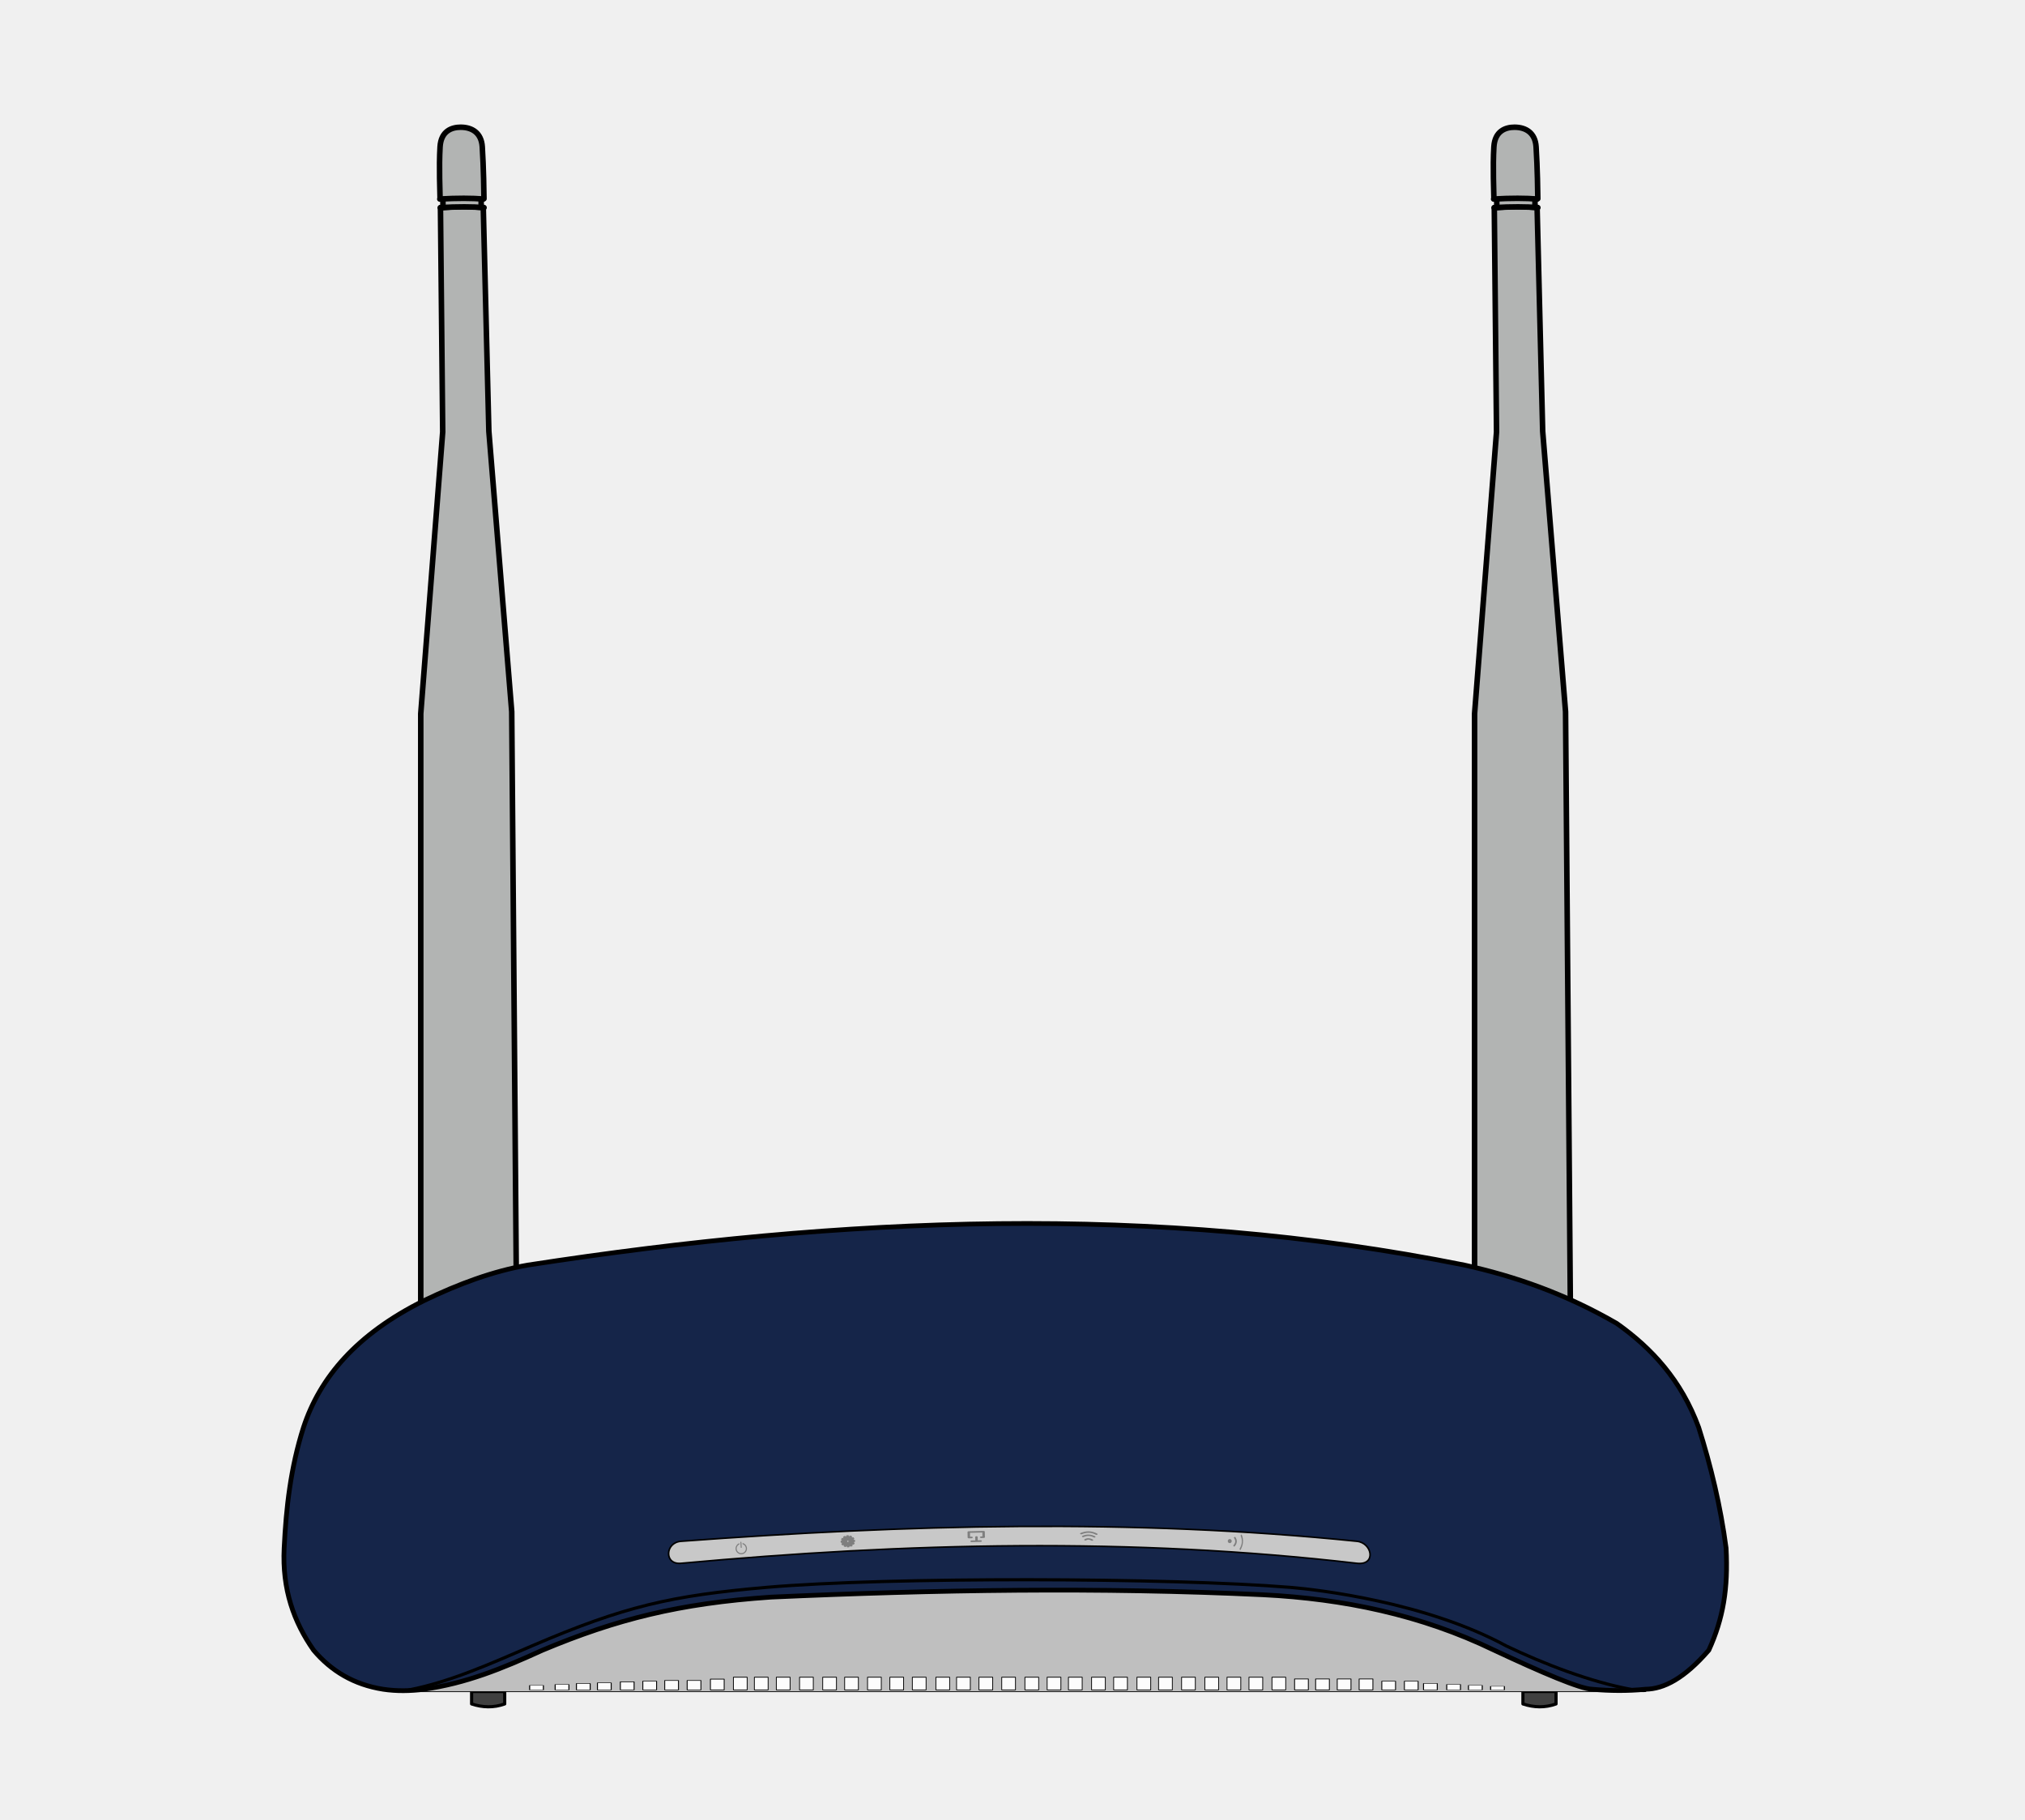
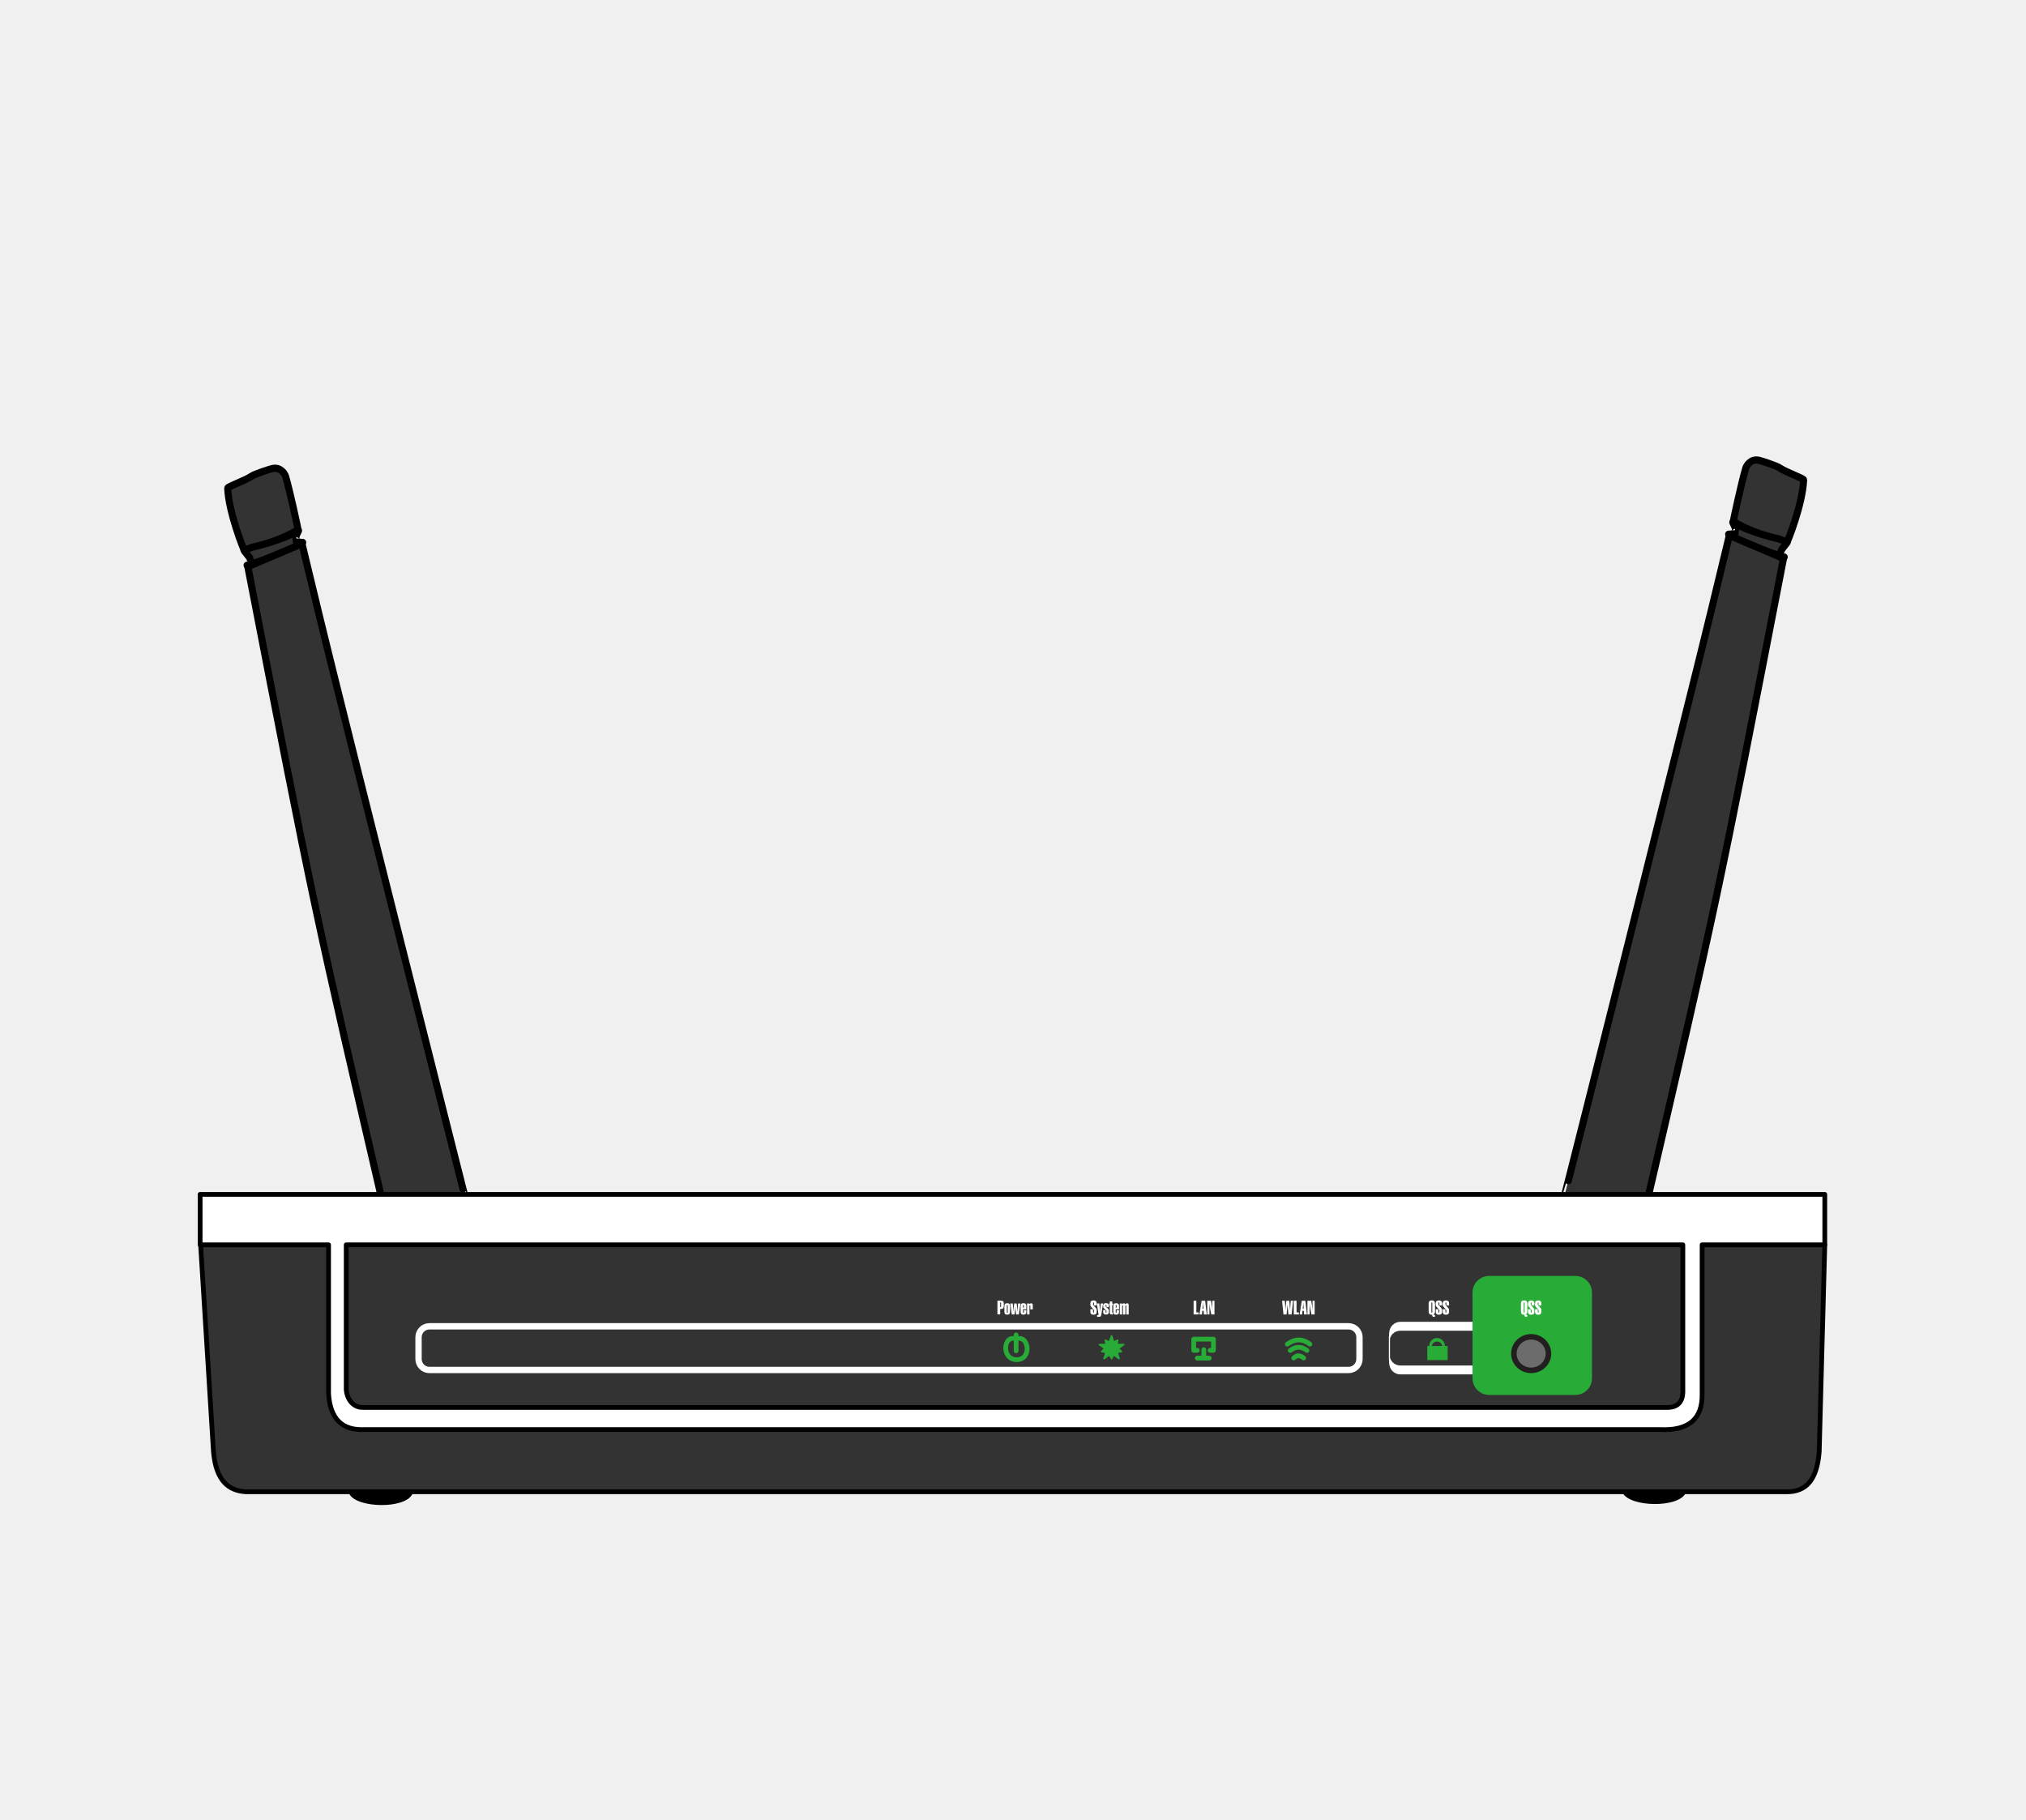
- <svg xmlns="http://www.w3.org/2000/svg" width="100%" height="100%" viewBox="0 0 1280 1150" version="1.1" xml:space="preserve" style="fill-rule:evenodd;clip-rule:evenodd;stroke-linecap:round;stroke-linejoin:round;stroke-miterlimit:1.414;">
-   <g>
-     <g transform="matrix(0.801098,0,0,0.801098,111.492,33.8783)">
-       <g id="Antenne Links">
-         <g>
-           <g transform="matrix(1,0,0,1,-774.378,-3.15595)">
-             <path d="M1016.53,124.619L1020.93,301.171L1038.98,522.435L1043.24,1048.51L1043.34,1047.87C1042.55,1048.66 1036.04,1054.15 1004.23,1054.77C972.911,1055.37 970.935,1051.94 967.466,1051.24L967.191,1051.3L967.191,524.062L984.513,301.705L982.747,124.897C994.27,123.665 1005.51,123.655 1016.53,124.619Z" style="fill:rgb(178,180,179);stroke-width:4.37px;stroke:black;" />
-           </g>
-           <g transform="matrix(1,0,0,1,-774.378,-3.15595)">
-             <path d="M984.703,117.906L984.703,124.656L982.618,124.676C996.416,123.902 1007.78,123.949 1017.13,124.676L1014.86,123.88L1014.86,118.475L1016.74,117.906C1007.39,117.18 996.023,117.133 982.225,117.906L982.438,117.653C982.428,113.255 981.481,92.528 982.438,76.704C983.201,64.092 991.781,61.281 998.604,61.255C1007.64,61.221 1015.03,65.675 1015.74,76.704C1016.77,92.72 1017.06,113.91 1017.08,117.653" style="fill:rgb(178,180,179);stroke-width:4.37px;stroke:black;" />
-           </g>
+ <svg xmlns="http://www.w3.org/2000/svg" xmlns:xlink="http://www.w3.org/1999/xlink" clip-rule="evenodd" fill-rule="evenodd" stroke-linecap="round" stroke-linejoin="round" stroke-miterlimit="1.414" version="1.1" viewBox="0 0 7112 6389" xml:space="preserve">
+   <g id="a">
+     <g transform="matrix(11.222 0 0 11.483 -2689.2 563.77)">
+       <path d="m798.73 116.4c-4.169-0.044-13.869-4.181-16.922-6.048 0.046-0.361 2.522-11.741 3.906-16.292 0.22-0.726 1.552-3.052 4.228-2.411 0.842 0.202 5.463 1.661 6.417 2.316 1.829 1.258 7.492 3.198 7.474 3.661-0.288 7.429-5.103 19.108-5.103 18.774z" fill="#333" stroke="#000" stroke-width="2.2px" />
+     </g>
+     <g transform="matrix(5.5556 0 0 5.5556 350.18 1412.8)">
+       <path d="m1064.2 97.575c2.621 1.167-29.654-9.364-34.964-14.309l3.965-0.243c0.1 0 0.289-3.237 0.409-3.366l-1.75-3.841c11.59 6.637 29.241 10.471 29.241 10.471l5.167 1.995c-0.21 0.785-3.791 4.448-3.791 5.411" fill="#333" stroke="#000" stroke-width="4.5px" />
+     </g>
+     <path d="m5486.3 4223.9c93.444 13.061 187.89 28.244 283.51 45.928 257.51-1107.9 258.31-1108.3 490.86-2309.2-190-80.767 0 0-190-80.767l-64.138 265.66c-73.215 303.25-519.69 2077.4-520.71 2075.7" fill="#333" stroke="#000" stroke-width="25px" />
+   </g>
+   <g transform="scale(5.5556)">
+     <path d="m1026 942.66c4.17 8.72 34.6 9.284 38.4 0" stroke="#000" stroke-width="2px" />
+     <g transform="translate(-804.57 .6497)">
+       <path d="m1026 942.66c4.17 8.72 34.6 9.284 38.4 0" stroke="#000" stroke-width="2px" />
+     </g>
+   </g>
+   <use transform="matrix(-1 0 0 1 7130.7 28.929)" width="100%" height="100%" xlink:href="#a" />
+   <g transform="scale(5.5556)" stroke="#000" stroke-width="3px">
+     <path d="m126.71 786.6h1026.3l-3.53 130.91c-1.39 17.201-7.91 25.523-21.18 25.161h-972.96c-10.845-0.647-18.813-6.822-20.449-25.161l-8.139-130.91z" fill="#333" />
+     <path d="m126.41 754.76h1026.6v31.853h-77.51v94.053c0.37 16.555-9.13 23.574-26.83 22.693h-818.43c-13.894 0.67-21.64-6.633-22.635-22.693v-94.053h-81.146v-31.853" fill="#fff" />
+     <path d="m218.77 786.61h844.56v91.594c0.24 7.169-2.76 11.444-10.54 11.174h-823.62c-6.638 0.055-10.024-6.042-10.407-11.174v-91.594z" fill="#333" />
+   </g>
+   <g transform="scale(5.5556)">
+     <path d="m859 845.01c0-3.809-3.093-6.902-6.902-6.902h-580.74c-3.809 0-6.901 3.093-6.901 6.902v13.804c0 3.809 3.092 6.901 6.901 6.901h580.74c3.809 0 6.902-3.092 6.902-6.901v-13.804z" fill="none" stroke="#fff" stroke-width="4px" />
+     <g transform="matrix(.12918 0 0 1 843.76 -.019639)">
+       <path d="m859 845.01c0-3.809-23.94-6.902-53.428-6.902h-487.69c-29.487 0-53.427 3.093-53.427 6.902v13.804c0 3.809 23.94 6.901 53.427 6.901h487.69c29.488 0 53.428-3.092 53.428-6.901v-13.804z" fill="none" stroke="#fff" stroke-width="5.61px" />
+     </g>
+     <path d="m1004.9 816.8c0-5.252-4.27-9.516-9.518-9.516h-54.431c-5.252 0-9.516 4.264-9.516 9.516v54.167c0 5.252 4.264 9.516 9.516 9.516h54.431c5.248 0 9.518-4.264 9.518-9.516v-54.167z" fill="#29ac37" stroke="#29ac37" stroke-width="2px" />
+     <g transform="matrix(.68638 0 0 .68638 339.25 170.87)">
+       <g transform="translate(.11705 -1.8781)" fill="none" stroke="#29ac37" stroke-width="4.37px">
+         <path d="m437.9 985.14c-8.713 0.039-9.553 19.192 3.247 19.532 13.799 0.36 11.854-19.337 3.214-19.532" />
+         <path d="m441.05 996.54v-14.637" />
+       </g>
+       <g transform="translate(39.416 -.95641)">
+         <path d="m489.59 981.9 1.911 5.777 3.684-1.786-0.591 3.992h6.185l-5.004 3.57 2.867 2.888-4.048 0.682 1.911 5.782-5.004-3.575-1.911 3.575-1.911-3.575-5.004 3.575 1.911-5.782-4.048-0.682 2.867-2.888-5.004-3.57h6.185l-0.591-3.992 3.684 1.786 1.911-5.777z" fill="#29ac37" stroke="#29ac37" stroke-width="1.46px" />
+       </g>
+       <g transform="translate(164.25 -.29638)" fill="none" stroke="#29ac37" stroke-width="4.37px">
+         <path d="m532.5 1001.6c3.037-3.06 6.083-2.457 9.134 0" />
+         <path d="m529.22 994.65c5.176-3.942 10.31-3.82 15.405 0" />
+         <path d="m526.54 988.85c6.781-4.897 13.694-5.464 20.791 0" />
+       </g>
+       <g transform="translate(-18.429 -1.8002)" fill="none" stroke="#29ac37" stroke-width="4.37px">
+         <path d="m626.35 996.05h-3.276v-10.303h18.143v10.303h-3.033" />
+         <path d="m626.3 1003.2h11.042-4.985v-7.799" />
+       </g>
+       <g transform="matrix(1.4569 0 0 2.6111 -350.88 -1597.4)">
+         <g transform="translate(0 96.259)">
+           <rect x="803.72" y="895.02" width="12.343" height="4.453" fill="#29ac37" stroke="#29ac37" stroke-width=".52px" />
+         </g>
+         <g transform="matrix(1 0 0 .7209 0 346.06)">
+           <path d="m805.46 895.02c0.036-4.544 8.228-4.52 8.282 0" fill="none" stroke="#29ac37" stroke-width="1.73px" />
        </g>
      </g>
    </g>
-     <g transform="matrix(0.801098,0,0,0.801098,777.614,33.8783)">
-       <g id="Antenne Rechts">
-         <g>
-           <g transform="matrix(1,0,0,1,-774.378,-3.15595)">
-             <path d="M1016.53,124.619L1020.93,301.171L1038.98,522.435L1043.24,1048.51L1043.34,1047.87C1042.55,1048.66 1036.04,1054.15 1004.23,1054.77C972.911,1055.37 970.935,1051.94 967.466,1051.24L967.191,1051.3L967.191,524.062L984.513,301.705L982.747,124.897C994.27,123.665 1005.51,123.655 1016.53,124.619Z" style="fill:rgb(178,180,179);stroke-width:4.37px;stroke:black;" />
-           </g>
-           <g transform="matrix(1,0,0,1,-774.378,-3.15595)">
-             <path d="M984.703,117.906L984.703,124.656L982.618,124.676C996.416,123.902 1007.78,123.949 1017.13,124.676L1014.86,123.88L1014.86,118.475L1016.74,117.906C1007.39,117.18 996.023,117.133 982.225,117.906L982.438,117.653C982.428,113.255 981.481,92.528 982.438,76.704C983.201,64.092 991.781,61.281 998.604,61.255C1007.64,61.221 1015.03,65.675 1015.74,76.704C1016.77,92.72 1017.06,113.91 1017.08,117.653" style="fill:rgb(178,180,179);stroke-width:4.37px;stroke:black;" />
-           </g>
-         </g>
+     <g transform="translate(319.46 -218.42)">
+       <g transform="translate(-100.29 2.3366)" fill="#fff" fill-rule="nonzero">
+         <path d="m413.37 1041.6v-2c0-0.2-0.035-0.33-0.103-0.39-0.068-0.07-0.202-0.1-0.401-0.1h-0.071v2.97h0.106c0.18 0 0.303-0.03 0.369-0.1s0.1-0.2 0.1-0.38zm-2.303 5.05v-8.64h2.015c0.692 0 1.199 0.13 1.521 0.38s0.483 0.65 0.483 1.19v1.84c0 0.67-0.159 1.15-0.477 1.44-0.319 0.28-0.855 0.43-1.609 0.43h-0.205v3.36h-1.728z" />
+         <path d="m417 1041.1v4.18c0 0.15 0.021 0.26 0.064 0.33 0.043 0.06 0.113 0.09 0.211 0.09s0.168-0.03 0.211-0.09c0.043-0.07 0.064-0.18 0.064-0.33v-4.18c0-0.15-0.022-0.26-0.067-0.33-0.045-0.06-0.118-0.1-0.22-0.1-0.094 0-0.161 0.04-0.202 0.1s-0.061 0.17-0.061 0.33zm-1.536 0.47c0-0.72 0.14-1.23 0.419-1.52 0.28-0.3 0.74-0.45 1.38-0.45 0.641 0 1.101 0.15 1.38 0.45 0.279 0.29 0.419 0.8 0.419 1.52v3.31c0 0.71-0.14 1.21-0.419 1.51s-0.739 0.45-1.38 0.45c-0.64 0-1.1-0.15-1.38-0.45-0.279-0.3-0.419-0.8-0.419-1.51v-3.31z" />
+         <path d="m420.14 1046.7-0.943-6.91h1.547l0.287 3.58c0.015 0.23 0.027 0.48 0.035 0.75s0.012 0.56 0.012 0.87h0.058c0.016-0.58 0.057-1.14 0.123-1.71 4e-3 -0.04 8e-3 -0.07 0.012-0.09l0.381-3.4h1.599l0.311 3.58c4e-3 0.04 0.013 0.23 0.026 0.59 0.014 0.35 0.029 0.7 0.044 1.03h0.065c0.023-0.51 0.06-1.04 0.111-1.58 0.012-0.11 0.018-0.18 0.018-0.21l0.31-3.41h1.477l-1.031 6.91h-1.764l-0.287-3.16c-8e-3 -0.1-0.018-0.3-0.03-0.59-0.011-0.29-0.023-0.63-0.035-1.01h-0.058c-0.02 0.51-0.059 1-0.117 1.47v0.02l-0.411 3.27h-1.74z" />
+         <path d="m427.23 1041.1v1.3h0.551v-1.3c0-0.16-0.022-0.26-0.065-0.33-0.043-0.06-0.113-0.1-0.211-0.1-0.097 0-0.168 0.04-0.211 0.1-0.043 0.07-0.064 0.17-0.064 0.33zm0 4.18c0 0.15 0.021 0.26 0.064 0.33 0.043 0.06 0.114 0.09 0.211 0.09 0.098 0 0.168-0.03 0.211-0.09 0.043-0.07 0.065-0.18 0.065-0.33v-1.29h1.523v1.28c0 0.5-0.157 0.89-0.472 1.16-0.314 0.28-0.756 0.41-1.327 0.41-0.644 0-1.105-0.14-1.383-0.44-0.277-0.3-0.416-0.81-0.416-1.52v-3.31c0-0.73 0.137-1.24 0.411-1.53 0.273-0.3 0.732-0.44 1.377-0.44 0.566 0 1.009 0.13 1.33 0.39 0.32 0.27 0.48 0.63 0.48 1.1v2.34h-2.074v1.85z" />
+         <path d="m429.79 1046.7v-6.91h1.5v0.58h0.023c0.129-0.24 0.283-0.42 0.463-0.54 0.18-0.11 0.389-0.17 0.627-0.17 0.332 0 0.581 0.1 0.747 0.3 0.166 0.19 0.249 0.49 0.249 0.88v2.67h-1.535v-2.17c0-0.16-0.021-0.26-0.062-0.32s-0.112-0.09-0.214-0.09c-0.093 0-0.163 0.04-0.208 0.1-0.045 0.07-0.067 0.17-0.067 0.31v5.36h-1.523z" />
+         <path d="m469.78 1039.6c0-0.56 0.177-0.98 0.53-1.29 0.354-0.3 0.849-0.46 1.485-0.46 0.641 0 1.135 0.16 1.483 0.46 0.347 0.31 0.521 0.75 0.521 1.32v1.41h-1.716v-1.53c0-0.16-0.022-0.27-0.065-0.33s-0.117-0.09-0.223-0.09c-0.109 0-0.186 0.03-0.231 0.1-0.045 0.06-0.067 0.17-0.067 0.32v0.76c0 0.13 0.016 0.25 0.049 0.34 0.034 0.1 0.087 0.19 0.162 0.28l1.658 1.82c0.156 0.17 0.267 0.35 0.334 0.54 0.066 0.18 0.099 0.48 0.099 0.89v1.01c0 0.55-0.175 0.98-0.524 1.28-0.35 0.3-0.847 0.45-1.491 0.45-0.66 0-1.16-0.16-1.497-0.47-0.338-0.31-0.507-0.77-0.507-1.38v-1.62h1.717v1.74c0 0.15 0.022 0.25 0.067 0.32s0.122 0.1 0.231 0.1c0.102 0 0.175-0.03 0.22-0.1 0.045-0.06 0.068-0.17 0.068-0.32v-0.92c0-0.12-0.023-0.24-0.068-0.34-0.045-0.11-0.122-0.23-0.231-0.35l-1.559-1.77c-0.16-0.17-0.274-0.36-0.343-0.54-0.068-0.18-0.102-0.42-0.102-0.73v-0.13-0.77z" />
+         <path d="m476.74 1046.7c-0.09 0.59-0.236 0.99-0.437 1.2s-0.528 0.31-0.981 0.31h-1.295v-1.11h0.65c0.102 0 0.175-0.02 0.22-0.05s0.067-0.09 0.067-0.17c0-0.02-4e-3 -0.07-0.011-0.14-8e-3 -0.06-0.024-0.19-0.047-0.37l-1.008-6.63h1.57l0.264 3.48c0.012 0.16 0.023 0.38 0.035 0.67 0.012 0.28 0.025 0.63 0.041 1.04h0.041c0.02-0.26 0.042-0.53 0.067-0.82 0.026-0.28 0.06-0.63 0.103-1.04l0.346-3.33h1.429l-1.054 6.96z" />
+         <path d="m481.49 1045.2c0 0.51-0.155 0.91-0.463 1.18-0.309 0.28-0.754 0.41-1.336 0.41-0.57 0-1.015-0.13-1.333-0.41-0.319-0.28-0.478-0.67-0.478-1.16v-1.28h1.535v1.29c0 0.15 0.022 0.26 0.065 0.33 0.043 0.06 0.113 0.09 0.211 0.09 0.097 0 0.168-0.03 0.211-0.09 0.043-0.07 0.064-0.18 0.064-0.33v-0.62c0-0.28-0.254-0.63-0.761-1.03-0.11-0.09-0.196-0.16-0.258-0.21l-0.012-0.01c-0.703-0.58-1.055-1.16-1.055-1.75v-0.62c0-0.45 0.158-0.81 0.475-1.06 0.316-0.26 0.758-0.38 1.324-0.38 0.574 0 1.02 0.13 1.336 0.4 0.316 0.26 0.475 0.63 0.475 1.12v1.05h-1.524v-1.07c0-0.16-0.021-0.26-0.064-0.33-0.043-0.06-0.114-0.1-0.211-0.1-0.098 0-0.168 0.04-0.211 0.1-0.043 0.07-0.065 0.17-0.065 0.33v0.36c0 0.32 0.245 0.66 0.733 1.04 0.113 0.08 0.201 0.15 0.264 0.2 0.48 0.39 0.78 0.69 0.899 0.91 0.119 0.21 0.179 0.5 0.179 0.84v0.8z" />
+         <path d="m481.68 1040.9v-1.11h0.387v-1.28h1.535v1.28h0.445v1.11h-0.445v4.2c0 0.21 0.026 0.35 0.079 0.41 0.053 0.05 0.157 0.08 0.313 0.08h0.053v1.11h-0.961c-0.371 0-0.634-0.08-0.788-0.25s-0.231-0.49-0.231-0.96v-4.59h-0.387z" />
+         <path d="m485.81 1041.1v1.3h0.551v-1.3c0-0.16-0.022-0.26-0.065-0.33-0.043-0.06-0.113-0.1-0.211-0.1-0.097 0-0.168 0.04-0.211 0.1-0.043 0.07-0.064 0.17-0.064 0.33zm0 4.18c0 0.15 0.021 0.26 0.064 0.33 0.043 0.06 0.114 0.09 0.211 0.09 0.098 0 0.168-0.03 0.211-0.09 0.043-0.07 0.065-0.18 0.065-0.33v-1.29h1.523v1.28c0 0.5-0.157 0.89-0.472 1.16-0.314 0.28-0.756 0.41-1.327 0.41-0.644 0-1.105-0.14-1.383-0.44-0.277-0.3-0.416-0.81-0.416-1.52v-3.31c0-0.73 0.137-1.24 0.411-1.53 0.273-0.3 0.732-0.44 1.377-0.44 0.566 0 1.009 0.13 1.33 0.39 0.32 0.27 0.48 0.63 0.48 1.1v2.34h-2.074v1.85z" />
+         <path d="m488.37 1046.7v-6.91h1.488v0.58h0.023c0.121-0.24 0.273-0.42 0.454-0.53 0.182-0.12 0.394-0.18 0.636-0.18 0.231 0 0.424 0.06 0.58 0.18s0.272 0.3 0.346 0.53h0.023c0.137-0.24 0.296-0.42 0.478-0.53 0.182-0.12 0.391-0.18 0.63-0.18 0.336 0 0.584 0.1 0.744 0.29s0.24 0.49 0.24 0.89v5.86h-1.529v-5.36c0-0.16-0.021-0.26-0.062-0.32s-0.112-0.09-0.214-0.09c-0.093 0-0.163 0.04-0.208 0.1-0.044 0.07-0.067 0.17-0.067 0.31v5.36h-1.5v-5.36c0-0.16-0.02-0.26-0.061-0.32s-0.113-0.09-0.214-0.09c-0.094 0-0.163 0.04-0.208 0.1-0.045 0.07-0.068 0.17-0.068 0.31v5.36h-1.511z" />
+         <path d="m535.02 1046.7v-8.64h1.728v7.34h1.489v1.3h-3.217z" />
+         <path d="m538.71 1046.7 1.383-8.64h2.209l1.02 8.64h-1.787l-0.17-2.3h-0.856l-0.223 2.3h-1.576zm1.934-3.57h0.639l-0.194-2.64c-0.011-0.14-0.021-0.41-0.029-0.8-4e-3 -0.17-6e-3 -0.3-6e-3 -0.39h-0.064c-0.016 0.33-0.03 0.6-0.041 0.79-0.012 0.2-0.022 0.33-0.03 0.39l-0.275 2.65z" />
+         <path d="m543.66 1046.7v-8.64h2.367l0.609 3.66c0.055 0.33 0.102 0.7 0.141 1.11 0.039 0.4 0.072 0.87 0.099 1.39h0.071c-0.028-0.61-0.048-1.14-0.062-1.6-0.013-0.45-0.02-0.78-0.02-0.98l-0.012-3.58h1.354v8.64h-2.028l-0.885-4.69c-0.035-0.18-0.079-0.46-0.131-0.83-0.053-0.37-0.107-0.78-0.162-1.22h-0.046c0.023 0.36 0.042 0.67 0.055 0.94 0.014 0.27 0.021 0.49 0.021 0.67v5.13h-1.371z" />
+         <path d="m591.79 1046.7-0.862-8.64h1.735l0.205 3.3c0.019 0.29 0.036 0.61 0.049 0.95 0.014 0.35 0.031 0.85 0.05 1.5h0.059c0.027-0.39 0.056-0.75 0.085-1.09 0.029-0.33 0.057-0.62 0.085-0.85l0.451-3.81h1.828l0.358 4.08c3e-3 0.07 0.021 0.29 0.052 0.67s0.059 0.72 0.082 1h0.059c0.015-0.48 0.034-0.92 0.056-1.32 0.021-0.41 0.045-0.8 0.073-1.18l0.269-3.25h1.448l-0.932 8.64h-1.992l-0.434-4.63c-0.015-0.16-0.03-0.36-0.044-0.57-0.013-0.22-0.026-0.5-0.038-0.84h-0.064l-0.61 6.04h-1.968z" />
+         <path d="m598.33 1046.7v-8.64h1.728v7.34h1.488v1.3h-3.216z" />
+         <path d="m602.02 1046.7 1.383-8.64h2.209l1.019 8.64h-1.787l-0.17-2.3h-0.855l-0.223 2.3h-1.576zm1.934-3.57h0.638l-0.193-2.64c-0.012-0.14-0.022-0.41-0.029-0.8-4e-3 -0.17-6e-3 -0.3-6e-3 -0.39h-0.065c-0.015 0.33-0.029 0.6-0.041 0.79-0.011 0.2-0.021 0.33-0.029 0.39l-0.275 2.65z" />
+         <path d="m606.96 1046.7v-8.64h2.368l0.609 3.66c0.055 0.33 0.101 0.7 0.141 1.11 0.039 0.4 0.072 0.87 0.099 1.39h0.07c-0.027-0.61-0.047-1.14-0.061-1.6-0.014-0.45-0.021-0.78-0.021-0.98l-0.011-3.58h1.353v8.64h-2.027l-0.885-4.69c-0.035-0.18-0.079-0.46-0.132-0.83-0.052-0.37-0.106-0.78-0.161-1.22h-0.047c0.024 0.36 0.042 0.67 0.056 0.94s0.02 0.49 0.02 0.67v5.13h-1.371z" />
+         <path d="m685.26 1039.5v5.64c0 0.15 0.023 0.26 0.068 0.32 0.044 0.07 0.118 0.1 0.219 0.1 0.11 0 0.187-0.03 0.232-0.1s0.067-0.17 0.067-0.32v-5.64c0-0.16-0.022-0.26-0.067-0.33-0.045-0.06-0.122-0.09-0.232-0.09-0.101 0-0.175 0.03-0.219 0.1-0.045 0.07-0.068 0.17-0.068 0.32zm-1.728 0.58c0-0.81 0.156-1.38 0.468-1.72 0.313-0.34 0.829-0.52 1.547-0.52 0.719 0 1.235 0.17 1.547 0.51 0.313 0.34 0.469 0.91 0.469 1.73v4.57c0 0.59-0.074 1.03-0.223 1.33-0.148 0.3-0.402 0.53-0.761 0.69 0 0.1 0.02 0.17 0.061 0.21s0.105 0.06 0.19 0.06h0.698v1.26h-1.067c-0.222 0-0.394-0.11-0.515-0.33s-0.182-0.53-0.182-0.94v-0.06c-0.066 0-0.127 0.01-0.182 0.01h-0.158c-0.652 0-1.131-0.18-1.435-0.53-0.305-0.36-0.457-0.93-0.457-1.7v-4.57z" />
+         <path d="m688 1039.6c0-0.56 0.177-0.98 0.531-1.29 0.353-0.3 0.848-0.46 1.485-0.46 0.641 0 1.135 0.16 1.483 0.46 0.347 0.31 0.521 0.75 0.521 1.32v1.41h-1.717v-1.53c0-0.16-0.021-0.27-0.064-0.33s-0.117-0.09-0.223-0.09c-0.109 0-0.186 0.03-0.231 0.1-0.045 0.06-0.068 0.17-0.068 0.32v0.76c0 0.13 0.017 0.25 0.05 0.34 0.033 0.1 0.087 0.19 0.161 0.28l1.658 1.82c0.157 0.17 0.268 0.35 0.334 0.54 0.067 0.18 0.1 0.48 0.1 0.89v1.01c0 0.55-0.175 0.98-0.524 1.28-0.35 0.3-0.847 0.45-1.492 0.45-0.66 0-1.159-0.16-1.497-0.47s-0.507-0.77-0.507-1.38v-1.62h1.717v1.74c0 0.15 0.023 0.25 0.068 0.32s0.122 0.1 0.231 0.1c0.102 0 0.175-0.03 0.22-0.1 0.045-0.06 0.067-0.17 0.067-0.32v-0.92c0-0.12-0.022-0.24-0.067-0.34-0.045-0.11-0.122-0.23-0.232-0.35l-1.558-1.77c-0.16-0.17-0.275-0.36-0.343-0.54s-0.103-0.42-0.103-0.73v-0.13-0.77z" />
+         <path d="m692.42 1039.6c0-0.56 0.177-0.98 0.531-1.29 0.353-0.3 0.848-0.46 1.485-0.46 0.641 0 1.135 0.16 1.482 0.46 0.348 0.31 0.522 0.75 0.522 1.32v1.41h-1.717v-1.53c0-0.16-0.021-0.27-0.064-0.33s-0.117-0.09-0.223-0.09c-0.109 0-0.186 0.03-0.231 0.1-0.045 0.06-0.068 0.17-0.068 0.32v0.76c0 0.13 0.017 0.25 0.05 0.34 0.033 0.1 0.087 0.19 0.161 0.28l1.658 1.82c0.157 0.17 0.268 0.35 0.334 0.54 0.067 0.18 0.1 0.48 0.1 0.89v1.01c0 0.55-0.175 0.98-0.524 1.28-0.35 0.3-0.847 0.45-1.492 0.45-0.66 0-1.159-0.16-1.497-0.47s-0.507-0.77-0.507-1.38v-1.62h1.717v1.74c0 0.15 0.023 0.25 0.068 0.32s0.122 0.1 0.231 0.1c0.102 0 0.175-0.03 0.22-0.1 0.045-0.06 0.067-0.17 0.067-0.32v-0.92c0-0.12-0.022-0.24-0.067-0.34-0.045-0.11-0.122-0.23-0.232-0.35l-1.558-1.77c-0.16-0.17-0.275-0.36-0.343-0.54s-0.103-0.42-0.103-0.73v-0.13-0.77z" />
+         <path d="m743.58 1039.5v5.64c0 0.15 0.023 0.26 0.068 0.32 0.045 0.07 0.118 0.1 0.219 0.1 0.11 0 0.187-0.03 0.232-0.1s0.067-0.17 0.067-0.32v-5.64c0-0.16-0.022-0.26-0.067-0.33-0.045-0.06-0.122-0.09-0.232-0.09-0.101 0-0.174 0.03-0.219 0.1s-0.068 0.17-0.068 0.32zm-1.728 0.58c0-0.81 0.156-1.38 0.469-1.72 0.312-0.34 0.828-0.52 1.546-0.52 0.719 0 1.235 0.17 1.547 0.51 0.313 0.34 0.469 0.91 0.469 1.73v4.57c0 0.59-0.074 1.03-0.223 1.33-0.148 0.3-0.402 0.53-0.761 0.69 0 0.1 0.02 0.17 0.061 0.21s0.105 0.06 0.191 0.06h0.697v1.26h-1.066c-0.223 0-0.395-0.11-0.516-0.33s-0.182-0.53-0.182-0.94v-0.06c-0.066 0-0.127 0.01-0.181 0.01h-0.159c-0.652 0-1.13-0.18-1.435-0.53-0.305-0.36-0.457-0.93-0.457-1.7v-4.57z" />
+         <path d="m746.32 1039.6c0-0.56 0.176-0.98 0.53-1.29 0.353-0.3 0.849-0.46 1.485-0.46 0.641 0 1.135 0.16 1.483 0.46 0.347 0.31 0.521 0.75 0.521 1.32v1.41h-1.717v-1.53c0-0.16-0.021-0.27-0.064-0.33s-0.117-0.09-0.223-0.09c-0.109 0-0.186 0.03-0.231 0.1-0.045 0.06-0.068 0.17-0.068 0.32v0.76c0 0.13 0.017 0.25 0.05 0.34 0.033 0.1 0.087 0.19 0.161 0.28l1.659 1.82c0.156 0.17 0.267 0.35 0.334 0.54 0.066 0.18 0.099 0.48 0.099 0.89v1.01c0 0.55-0.175 0.98-0.524 1.28-0.35 0.3-0.847 0.45-1.491 0.45-0.661 0-1.16-0.16-1.497-0.47-0.338-0.31-0.507-0.77-0.507-1.38v-1.62h1.716v1.74c0 0.15 0.023 0.25 0.068 0.32s0.122 0.1 0.231 0.1c0.102 0 0.175-0.03 0.22-0.1 0.045-0.06 0.067-0.17 0.067-0.32v-0.92c0-0.12-0.022-0.24-0.067-0.34-0.045-0.11-0.122-0.23-0.231-0.35l-1.559-1.77c-0.16-0.17-0.274-0.36-0.343-0.54-0.068-0.18-0.102-0.42-0.102-0.73v-0.13-0.77z" />
+         <path d="m750.74 1039.6c0-0.56 0.176-0.98 0.53-1.29 0.353-0.3 0.849-0.46 1.485-0.46 0.641 0 1.135 0.16 1.483 0.46 0.347 0.31 0.521 0.75 0.521 1.32v1.41h-1.717v-1.53c0-0.16-0.021-0.27-0.064-0.33s-0.117-0.09-0.223-0.09c-0.109 0-0.186 0.03-0.231 0.1-0.045 0.06-0.068 0.17-0.068 0.32v0.76c0 0.13 0.017 0.25 0.05 0.34 0.033 0.1 0.087 0.19 0.161 0.28l1.659 1.82c0.156 0.17 0.267 0.35 0.334 0.54 0.066 0.18 0.099 0.48 0.099 0.89v1.01c0 0.55-0.175 0.98-0.524 1.28-0.35 0.3-0.847 0.45-1.491 0.45-0.661 0-1.16-0.16-1.498-0.47-0.337-0.31-0.506-0.77-0.506-1.38v-1.62h1.716v1.74c0 0.15 0.023 0.25 0.068 0.32s0.122 0.1 0.231 0.1c0.102 0 0.175-0.03 0.22-0.1 0.045-0.06 0.067-0.17 0.067-0.32v-0.92c0-0.12-0.022-0.24-0.067-0.34-0.045-0.11-0.122-0.23-0.231-0.35l-1.559-1.77c-0.16-0.17-0.274-0.36-0.343-0.54-0.068-0.18-0.102-0.42-0.102-0.73v-0.13-0.77z" />
      </g>
-     </g>
-     <g id="front">
-       <g id="Füsse">
-         <path d="M962.639,1069.2L983.568,1069.2L983.568,1077.09C976.577,1079.61 969.602,1079.4 962.639,1077.09L962.639,1069.2Z" style="fill:rgb(64,64,64);stroke-width:2px;stroke:black;" />
-         <g transform="matrix(1,0,0,1,-664.54,0)">
-           <path d="M962.639,1069.2L983.568,1069.2L983.568,1077.09C976.577,1079.61 969.602,1079.4 962.639,1077.09L962.639,1069.2Z" style="fill:rgb(64,64,64);stroke-width:2px;stroke:black;" />
-         </g>
-       </g>
-       <g transform="matrix(8.70703,0,0,1,-1991.17,0)">
-         <rect x="258.358" y="1001.32" width="89.597" height="68.05" style="fill:rgb(191,191,191);stroke-width:0.48px;stroke:black;" />
-       </g>
-       <g id="Luftlöcher" transform="matrix(1,0,0,1,0,-0.861289)">
-         <rect x="463.586" y="1061.07" width="8.691" height="8.024" style="fill:rgb(252,252,252);stroke-width:0.5px;stroke:black;" />
-         <g transform="matrix(1,0,0,0.849209,-14.5257,161.209)">
-           <rect x="463.586" y="1061.07" width="8.691" height="8.024" style="fill:rgb(252,252,252);stroke-width:0.54px;stroke:black;" />
-         </g>
-         <g transform="matrix(1,0,0,0.743303,-29.2282,274.432)">
-           <rect x="463.586" y="1061.07" width="8.691" height="8.024" style="fill:rgb(252,252,252);stroke-width:0.57px;stroke:black;" />
-         </g>
-         <g transform="matrix(1,0,0,0.743303,-43.412,274.432)">
-           <rect x="463.586" y="1061.07" width="8.691" height="8.024" style="fill:rgb(252,252,252);stroke-width:0.57px;stroke:black;" />
-         </g>
-         <g transform="matrix(1,0,0,0.690351,-57.2497,331.043)">
-           <rect x="463.586" y="1061.07" width="8.691" height="8.024" style="fill:rgb(252,252,252);stroke-width:0.58px;stroke:black;" />
-         </g>
-         <g transform="matrix(1,0,0,0.637398,-71.4626,387.655)">
-           <rect x="463.586" y="1061.07" width="8.691" height="8.024" style="fill:rgb(252,252,252);stroke-width:0.6px;stroke:black;" />
-         </g>
-         <g transform="matrix(1,0,0,0.557969,-85.9443,472.572)">
-           <rect x="463.586" y="1061.07" width="8.691" height="8.024" style="fill:rgb(252,252,252);stroke-width:0.62px;stroke:black;" />
-         </g>
-         <g transform="matrix(1,0,0,0.505016,-99.2252,529.183)">
-           <rect x="463.586" y="1061.07" width="8.691" height="8.024" style="fill:rgb(252,252,252);stroke-width:0.63px;stroke:black;" />
-         </g>
-         <g transform="matrix(1,0,0,0.425587,-112.665,614.1)">
-           <rect x="463.586" y="1061.07" width="8.691" height="8.024" style="fill:rgb(252,252,252);stroke-width:0.65px;stroke:black;" />
-         </g>
-         <g transform="matrix(1,0,0,0.354225,-128.799,690.392)">
-           <rect x="463.586" y="1061.07" width="8.691" height="8.024" style="fill:rgb(252,252,252);stroke-width:0.67px;stroke:black;" />
-         </g>
-         <g transform="matrix(1,0,0,1,13.2535,0)">
-           <rect x="463.586" y="1061.07" width="8.691" height="8.024" style="fill:rgb(252,252,252);stroke-width:0.5px;stroke:black;" />
-         </g>
-         <g transform="matrix(1,0,0,1,27.136,0)">
-           <rect x="463.586" y="1061.07" width="8.691" height="8.024" style="fill:rgb(252,252,252);stroke-width:0.5px;stroke:black;" />
-         </g>
-         <g transform="matrix(1,0,0,1,41.812,0)">
-           <rect x="463.586" y="1061.07" width="8.691" height="8.024" style="fill:rgb(252,252,252);stroke-width:0.5px;stroke:black;" />
-         </g>
-         <g transform="matrix(1,0,0,1,56.4497,0)">
-           <rect x="463.586" y="1061.07" width="8.691" height="8.024" style="fill:rgb(252,252,252);stroke-width:0.5px;stroke:black;" />
-         </g>
-         <g transform="matrix(1,0,0,1,70.309,0)">
-           <rect x="463.586" y="1061.07" width="8.691" height="8.024" style="fill:rgb(252,252,252);stroke-width:0.5px;stroke:black;" />
-         </g>
-         <g transform="matrix(1,0,0,1,84.7874,0)">
-           <rect x="463.586" y="1061.07" width="8.691" height="8.024" style="fill:rgb(252,252,252);stroke-width:0.5px;stroke:black;" />
-         </g>
-         <g transform="matrix(1,0,0,1,98.8882,0)">
-           <rect x="463.586" y="1061.07" width="8.691" height="8.024" style="fill:rgb(252,252,252);stroke-width:0.5px;stroke:black;" />
-         </g>
-         <g transform="matrix(1,0,0,1,113.101,0)">
-           <rect x="463.586" y="1061.07" width="8.691" height="8.024" style="fill:rgb(252,252,252);stroke-width:0.5px;stroke:black;" />
-         </g>
-         <g transform="matrix(1,0,0,1,127.996,0)">
-           <rect x="463.586" y="1061.07" width="8.691" height="8.024" style="fill:rgb(252,252,252);stroke-width:0.5px;stroke:black;" />
-         </g>
-         <g transform="matrix(1,0,0,1,141.058,0)">
-           <rect x="463.586" y="1061.07" width="8.691" height="8.024" style="fill:rgb(252,252,252);stroke-width:0.5px;stroke:black;" />
-         </g>
-         <g transform="matrix(1,0,0,1,155.203,0)">
-           <rect x="463.586" y="1061.07" width="8.691" height="8.024" style="fill:rgb(252,252,252);stroke-width:0.5px;stroke:black;" />
-         </g>
-         <g transform="matrix(1,0,0,1,169.608,0)">
-           <rect x="463.586" y="1061.07" width="8.691" height="8.024" style="fill:rgb(252,252,252);stroke-width:0.5px;stroke:black;" />
-         </g>
-         <g transform="matrix(1,0,0,1,184.264,0)">
-           <rect x="463.586" y="1061.07" width="8.691" height="8.024" style="fill:rgb(252,252,252);stroke-width:0.5px;stroke:black;" />
-         </g>
-         <g transform="matrix(1,0,0,1,198.312,0)">
-           <rect x="463.586" y="1061.07" width="8.691" height="8.024" style="fill:rgb(252,252,252);stroke-width:0.5px;stroke:black;" />
-         </g>
-         <g transform="matrix(1,0,0,1,211.778,0)">
-           <rect x="463.586" y="1061.07" width="8.691" height="8.024" style="fill:rgb(252,252,252);stroke-width:0.5px;stroke:black;" />
-         </g>
-         <g transform="matrix(1,0,0,1,226.4,0)">
-           <rect x="463.586" y="1061.07" width="8.691" height="8.024" style="fill:rgb(252,252,252);stroke-width:0.5px;stroke:black;" />
-         </g>
-         <g transform="matrix(1,0,0,1,240.355,0)">
-           <rect x="463.586" y="1061.07" width="8.691" height="8.024" style="fill:rgb(252,252,252);stroke-width:0.5px;stroke:black;" />
-         </g>
-         <g transform="matrix(1,0,0,1,255.085,0)">
-           <rect x="463.586" y="1061.07" width="8.691" height="8.024" style="fill:rgb(252,252,252);stroke-width:0.5px;stroke:black;" />
-         </g>
-         <g transform="matrix(1,0,0,1,268.752,0)">
-           <rect x="463.586" y="1061.07" width="8.691" height="8.024" style="fill:rgb(252,252,252);stroke-width:0.5px;stroke:black;" />
-         </g>
-         <g transform="matrix(1,0,0,1,283.296,0)">
-           <rect x="463.586" y="1061.07" width="8.691" height="8.024" style="fill:rgb(252,252,252);stroke-width:0.5px;stroke:black;" />
-         </g>
-         <g transform="matrix(1,0,0,1,297.996,0)">
-           <rect x="463.586" y="1061.07" width="8.691" height="8.024" style="fill:rgb(252,252,252);stroke-width:0.5px;stroke:black;" />
-         </g>
-         <g transform="matrix(1,0,0,1,312.017,0)">
-           <rect x="463.586" y="1061.07" width="8.691" height="8.024" style="fill:rgb(252,252,252);stroke-width:0.5px;stroke:black;" />
-         </g>
-         <g transform="matrix(1,0,0,1,325.887,0)">
-           <rect x="463.586" y="1061.07" width="8.691" height="8.024" style="fill:rgb(252,252,252);stroke-width:0.5px;stroke:black;" />
-         </g>
-         <g transform="matrix(1,0,0,1,340.425,0)">
-           <rect x="463.586" y="1061.07" width="8.691" height="8.024" style="fill:rgb(252,252,252);stroke-width:0.5px;stroke:black;" />
-         </g>
-         <g transform="matrix(1,0,0,0.863171,354.723,146.283)">
-           <rect x="463.586" y="1061.07" width="8.691" height="8.024" style="fill:rgb(252,252,252);stroke-width:0.54px;stroke:black;" />
-         </g>
-         <g transform="matrix(1,0,0,0.863171,368.025,146.283)">
-           <rect x="463.586" y="1061.07" width="8.691" height="8.024" style="fill:rgb(252,252,252);stroke-width:0.54px;stroke:black;" />
-         </g>
-         <g transform="matrix(1,0,0,0.863171,381.677,146.283)">
-           <rect x="463.586" y="1061.07" width="8.691" height="8.024" style="fill:rgb(252,252,252);stroke-width:0.54px;stroke:black;" />
-         </g>
-         <g transform="matrix(1,0,0,0.863171,395.53,146.283)">
-           <rect x="463.586" y="1061.07" width="8.691" height="8.024" style="fill:rgb(252,252,252);stroke-width:0.54px;stroke:black;" />
-         </g>
-         <g transform="matrix(1,0,0,0.685903,409.848,335.798)">
-           <rect x="463.586" y="1061.07" width="8.691" height="8.024" style="fill:rgb(252,252,252);stroke-width:0.58px;stroke:black;" />
-         </g>
-         <g transform="matrix(1,0,0,0.685903,424.12,335.798)">
-           <rect x="463.586" y="1061.07" width="8.691" height="8.024" style="fill:rgb(252,252,252);stroke-width:0.58px;stroke:black;" />
-         </g>
-         <g transform="matrix(1,0,0,0.507602,436.222,526.419)">
-           <rect x="463.586" y="1061.07" width="8.691" height="8.024" style="fill:rgb(252,252,252);stroke-width:0.63px;stroke:black;" />
-         </g>
-         <g transform="matrix(1,0,0,0.428173,450.891,611.335)">
-           <rect x="463.586" y="1061.07" width="8.691" height="8.024" style="fill:rgb(252,252,252);stroke-width:0.65px;stroke:black;" />
-         </g>
-         <g transform="matrix(1,0,0,0.35681,464.634,687.628)">
-           <rect x="463.586" y="1061.07" width="8.691" height="8.024" style="fill:rgb(252,252,252);stroke-width:0.67px;stroke:black;" />
-         </g>
-         <g transform="matrix(1,0,0,0.285448,478.631,763.921)">
-           <rect x="463.586" y="1061.07" width="8.691" height="8.024" style="fill:rgb(252,252,252);stroke-width:0.68px;stroke:black;" />
-         </g>
-       </g>
-     </g>
-     <g id="Rumpf">
-       <path id="rumpf" d="M333.664,799.678C532.503,769.021 730.251,760.501 925.651,799.678C957.438,806.702 989.474,817.784 1021.98,836.583C1044.07,852.231 1062.7,872.347 1073.72,902.292C1081.51,926.917 1087.58,952.223 1091.06,978.561C1092.41,1004.14 1089.26,1023.05 1080.14,1043.12C1064.77,1060.88 1051.71,1067.72 1040.08,1067.8C1028.85,1068.95 1017.63,1068.84 1006.43,1067.8C998.786,1067.6 974.814,1057.33 944.435,1043.12C898.108,1020.69 849.143,1010.66 798.591,1008.1C694.769,1003.19 591.058,1004.91 487.396,1009.57C429.266,1013.49 389.283,1023.7 342.918,1043.12C316.968,1054.97 294.621,1064.02 268.107,1067.8C259.407,1068.95 250.741,1069.1 242.125,1067.8C223.901,1064.93 209.45,1056.43 198.229,1043.12C185.797,1025.4 178.288,1004.67 179.61,978.561C180.836,953.205 183.691,927.811 191.83,902.292C202.163,870.894 225.168,843.411 268.107,822.087C289.844,811.598 311.706,803.487 333.664,799.678Z" style="fill:rgb(21,37,73);stroke-width:3px;stroke-linecap:butt;stroke:black;" />
-       <path d="M1031.15,1067.93C1004.93,1063.07 975.936,1051.8 952.056,1040.41C901.178,1012.7 832.58,1004.8 815.563,1003.41C739.966,997.222 560.97,996.738 484.412,1003.41C424.377,1008.64 394.852,1015.22 336.228,1040.41C309.569,1051.86 284.676,1063.12 258.504,1068.24" style="fill:none;stroke-width:2px;stroke:black;" />
-     </g>
-     <g id="Anzeige" transform="matrix(1,0,0,1,32.809,35.7609)">
-       <g transform="matrix(1,0,0,1,-32.809,-35.7609)">
-         <path d="M430.441,988.203C419.628,989.192 420.367,975.03 430.441,974.286C572.808,963.773 715.266,959.794 857.715,974.286C867.437,975.275 870.11,989.646 857.715,988.203C715.303,971.63 572.741,975.187 430.441,988.203Z" style="fill:rgb(200,200,200);stroke-width:1px;stroke:black;" />
-       </g>
-       <g transform="matrix(0.465419,0.0165662,-0.01065,0.299208,416.069,629.079)">
-         <path d="M532.5,1001.56C535.537,998.5 538.583,999.103 541.634,1001.56" style="fill:none;stroke-width:3px;stroke:rgb(126,126,126);" />
-         <path d="M529.218,994.65C534.394,990.708 539.528,990.83 544.623,994.65" style="fill:none;stroke-width:3px;stroke:rgb(126,126,126);" />
-         <path d="M526.539,988.847C533.32,983.95 540.233,983.383 547.33,988.847" style="fill:none;stroke-width:3px;stroke:rgb(126,126,126);" />
-       </g>
-       <g transform="matrix(0.598014,0.0483579,-0.0483579,0.598014,792.04,452.007)">
-         <g transform="matrix(1.24829,0,0,1.24829,-967.084,-39.1563)">
-           <ellipse cx="763.819" cy="683.817" rx="1.006" ry="1.047" style="fill:rgb(126,126,126);stroke-width:1.34px;stroke-linecap:butt;stroke:rgb(126,126,126);" />
-         </g>
-         <g transform="matrix(1.24829,0,0,1.24829,-967.084,-39.1563)">
-           <path d="M767.504,680.221C769.733,682.742 769.598,685.281 767.504,687.834" style="fill:none;stroke-width:1.34px;stroke-linecap:butt;stroke:rgb(126,126,126);" />
-         </g>
-         <g transform="matrix(1.24829,0,0,2.04396,-960.318,-583.358)">
-           <path d="M767.504,680.221C769.733,682.742 769.598,685.281 767.504,687.834" style="fill:none;stroke-width:0.98px;stroke-linecap:butt;stroke:rgb(126,126,126);" />
-         </g>
-       </g>
-       <g transform="matrix(0.516725,-0.012659,0.00822399,0.335693,249.464,609.672)">
-         <path d="M626.349,996.053L623.073,996.053L623.073,985.75L641.216,985.75L641.216,996.053L638.183,996.053" style="fill:none;stroke-width:3px;stroke:rgb(126,126,126);" />
-         <path d="M626.295,1003.22L637.337,1003.22L632.352,1003.22L632.352,995.421" style="fill:none;stroke-width:3px;stroke:rgb(126,126,126);" />
-       </g>
-       <g transform="matrix(0.997903,-0.0647247,0.0541406,0.834721,-413.032,138.356)">
-         <path d="M862.856,1021.29C862.582,1021.27 862.306,1021.27 862.031,1021.29L861.907,1021.95C861.645,1021.99 861.388,1022.05 861.14,1022.15L860.707,1021.65C860.456,1021.76 860.217,1021.9 859.993,1022.06L860.211,1022.69C860.004,1022.85 859.815,1023.04 859.65,1023.25L859.024,1023.03C858.863,1023.25 858.725,1023.49 858.611,1023.75L859.113,1024.18C859.017,1024.42 858.948,1024.68 858.908,1024.94L858.256,1025.07C858.229,1025.34 858.229,1025.62 858.256,1025.89L858.908,1026.02C858.948,1026.28 859.017,1026.54 859.113,1026.79L858.611,1027.22C858.725,1027.47 858.863,1027.71 859.024,1027.93L859.65,1027.71C859.815,1027.92 860.004,1028.11 860.211,1028.28L859.993,1028.9C860.217,1029.06 860.456,1029.2 860.707,1029.31L861.14,1028.81C861.388,1028.91 861.645,1028.98 861.907,1029.02L862.031,1029.67C862.306,1029.7 862.582,1029.7 862.856,1029.67L862.98,1029.02C863.243,1028.98 863.5,1028.91 863.747,1028.81L864.18,1029.31C864.431,1029.2 864.671,1029.06 864.895,1028.9L864.676,1028.28C864.884,1028.11 865.072,1027.92 865.238,1027.71L865.864,1027.93C866.025,1027.71 866.163,1027.47 866.276,1027.22L865.774,1026.79C865.871,1026.54 865.94,1026.28 865.98,1026.02L866.631,1025.89C866.658,1025.62 866.658,1025.34 866.631,1025.07L865.98,1024.94C865.94,1024.68 865.871,1024.42 865.774,1024.18L866.276,1023.75C866.163,1023.49 866.025,1023.25 865.864,1023.03L865.238,1023.25C865.072,1023.04 864.884,1022.85 864.676,1022.69L864.895,1022.06C864.671,1021.9 864.431,1021.76 864.18,1021.65L863.747,1022.15C863.5,1022.05 863.243,1021.99 862.98,1021.95L862.856,1021.29ZM862.444,1024.64C862.908,1024.64 863.285,1025.02 863.285,1025.48C863.285,1025.95 862.908,1026.32 862.444,1026.32C861.979,1026.32 861.602,1025.95 861.602,1025.48C861.602,1025.02 861.979,1024.64 862.444,1024.64Z" style="fill:rgb(126,126,126);stroke-width:0.76px;stroke:rgb(126,126,126);" />
-       </g>
-       <g id="power" transform="matrix(0.997659,-0.0683883,0.0683883,0.997659,-95.717,-2.12457)">
-         <g transform="matrix(0.74223,0,0,0.74223,119.215,252.802)">
-           <circle cx="466.635" cy="978.914" r="4.395" style="fill:none;stroke-width:0.94px;stroke:rgb(126,126,126);" />
-         </g>
-         <g transform="matrix(1,0,0,1,-0.143123,-0.270002)">
-           <path d="M466.406,975.369C466.406,975.187 466.258,975.039 466.076,975.039L465.417,975.039C465.235,975.039 465.087,975.187 465.087,975.369L465.087,979.176C465.087,979.358 465.235,979.505 465.417,979.505L466.076,979.505C466.258,979.505 466.406,979.358 466.406,979.176L466.406,975.369Z" style="fill:rgb(126,126,126);stroke-width:0.7px;stroke:rgb(200,200,200);" />
-         </g>
+       <g transform="translate(-234.09 60.075)">
+         <ellipse cx="882.11" cy="1013.7" rx="10.926" ry="10.594" fill="#6c6c6c" stroke="#231f20" stroke-width="3.5px" />
      </g>
    </g>
  </g>
</svg>
